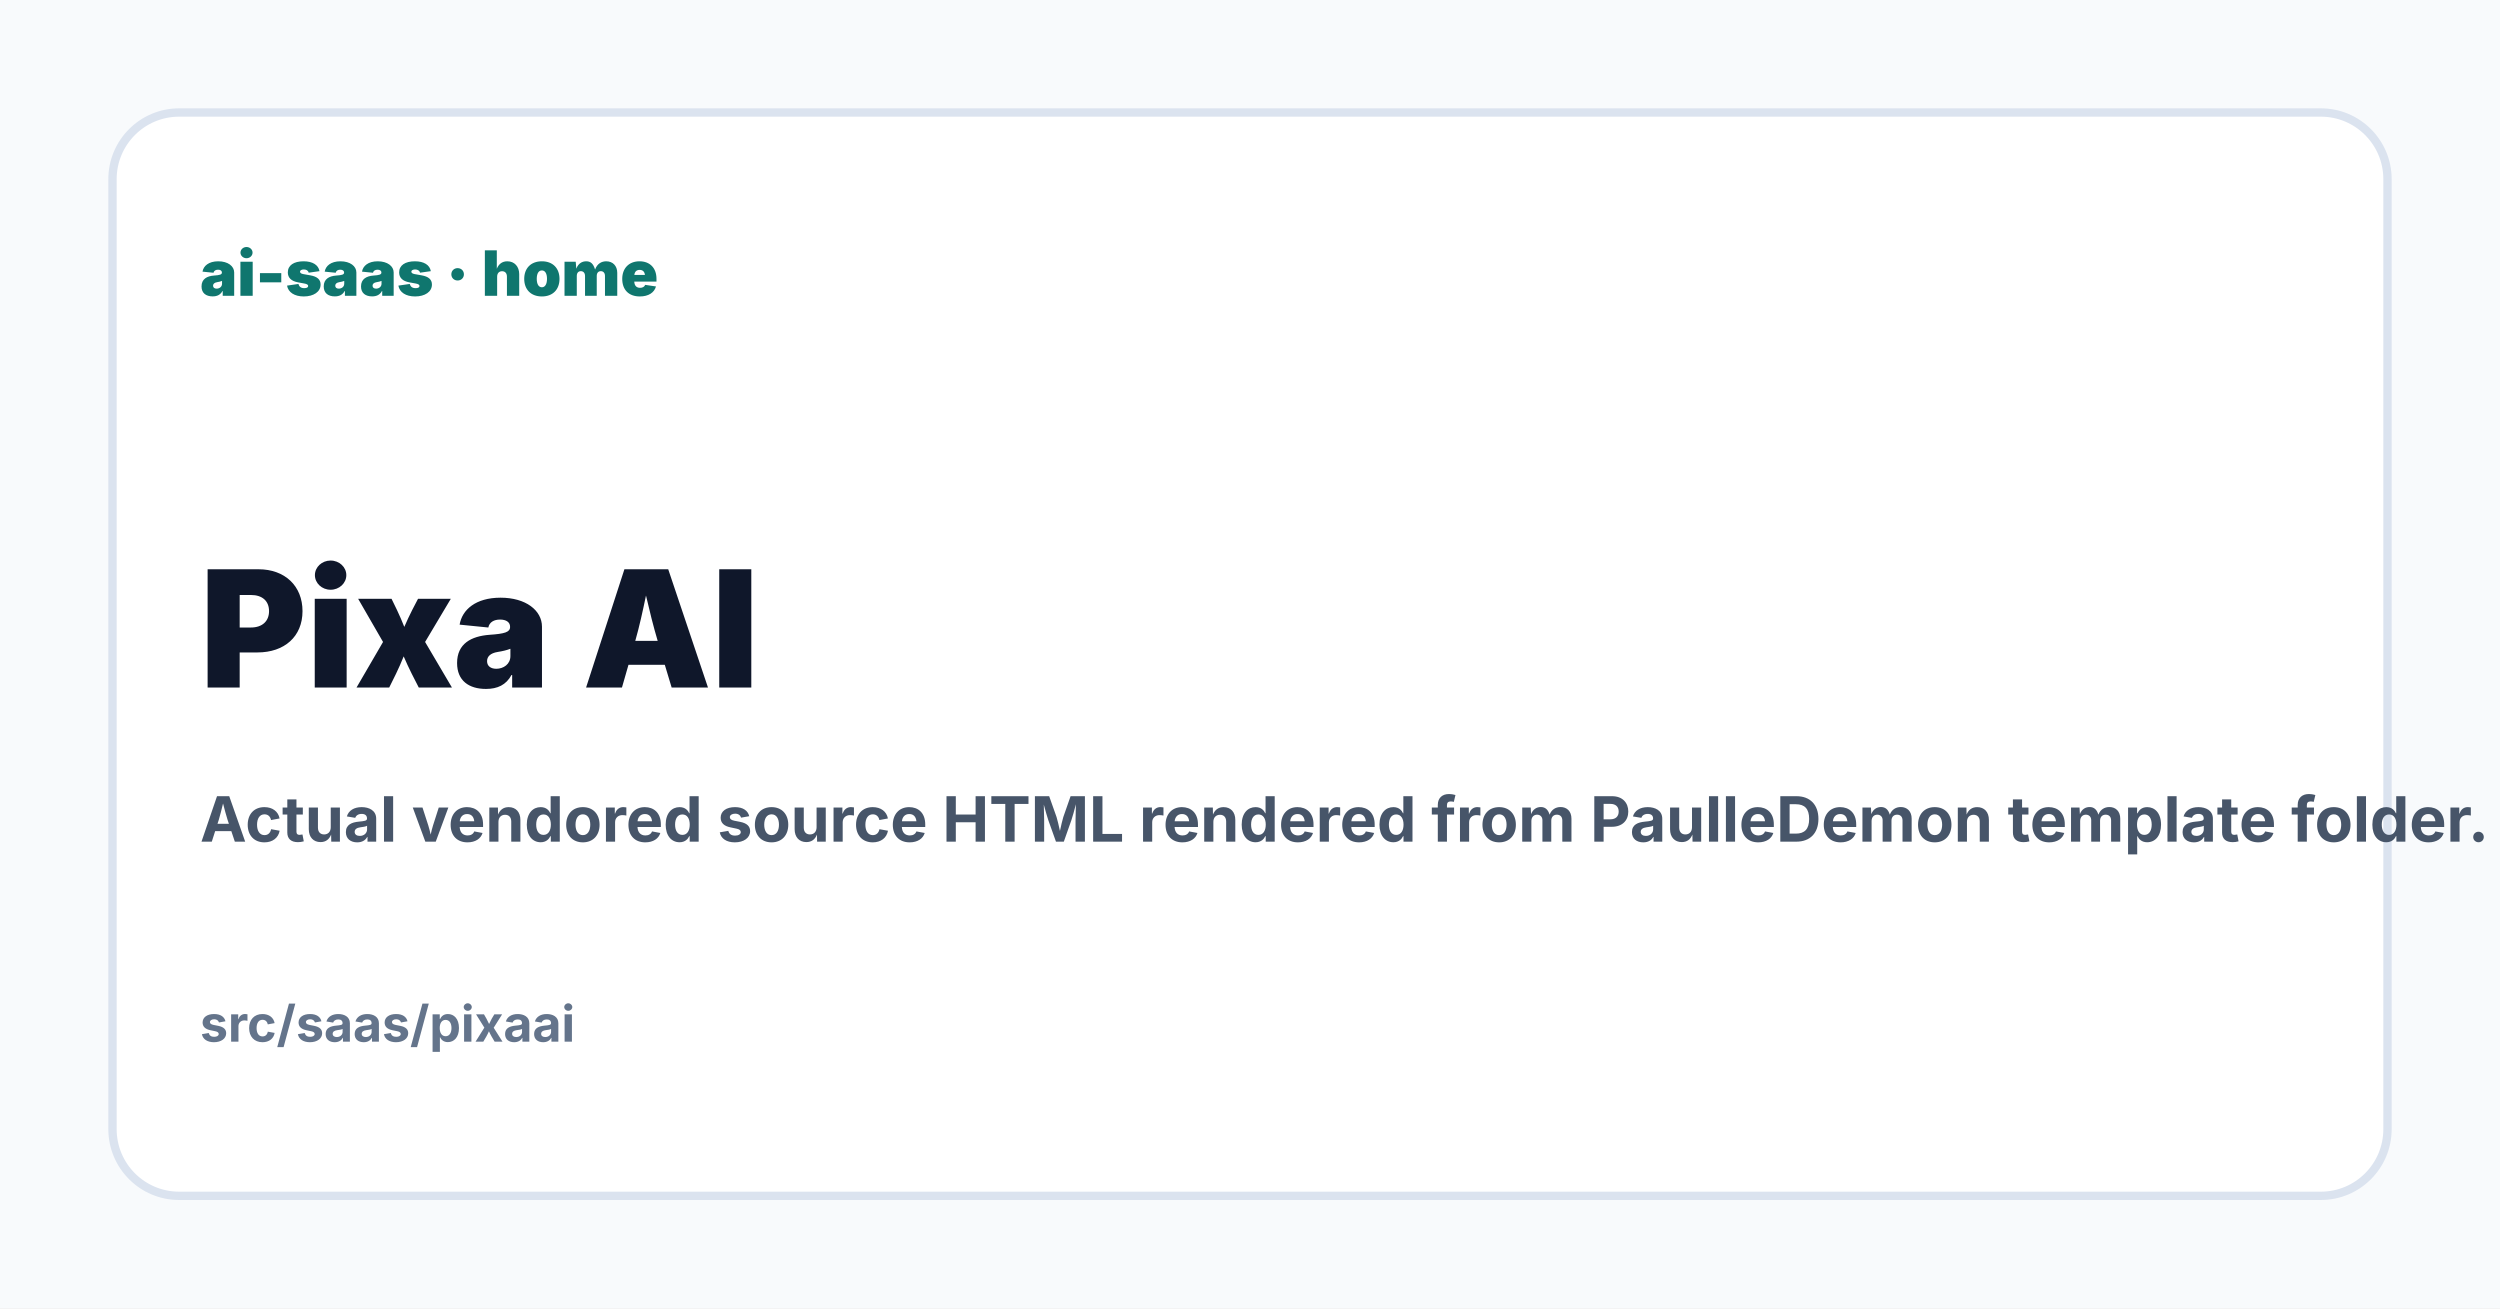
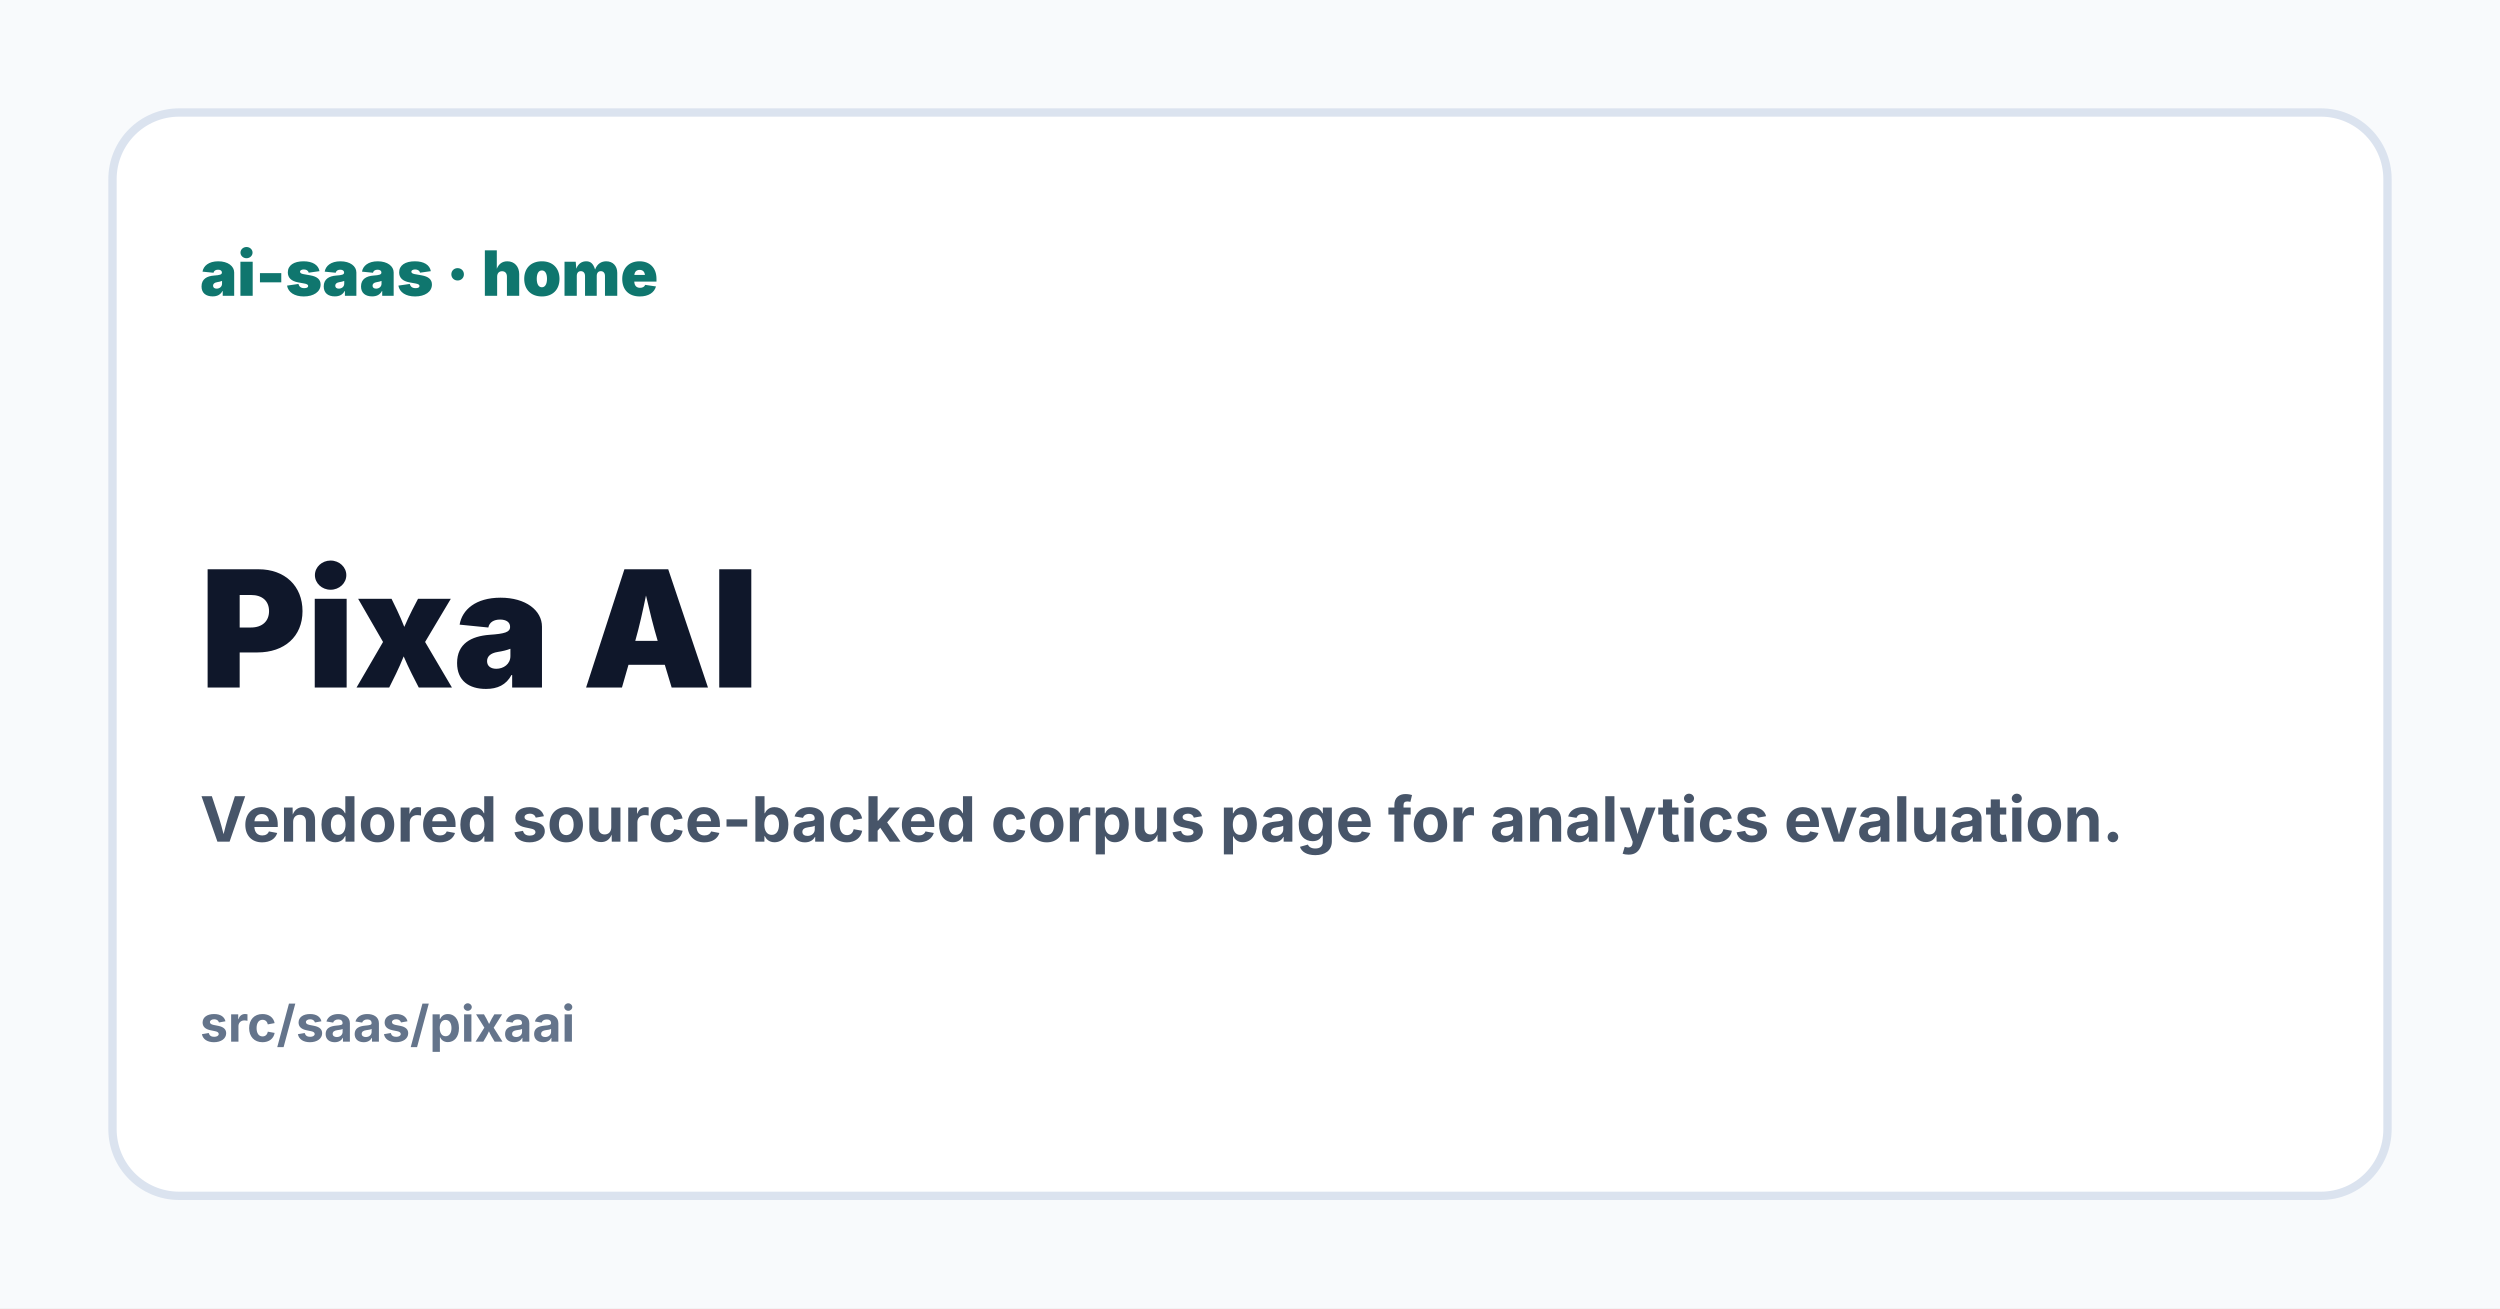
<svg xmlns="http://www.w3.org/2000/svg" width="1200" height="628" viewBox="0 0 1200 628" role="img" aria-label="Pixa AI preview">
  <rect width="1200" height="628" fill="#f8fafc" />
  <rect x="54" y="54" width="1092" height="520" rx="32" fill="#ffffff" stroke="#dbe3ef" stroke-width="4" />
  <text x="96" y="142" fill="#0f766e" font-family="Inter, Arial, sans-serif" font-size="30" font-weight="850">ai-saas · home</text>
  <text x="96" y="330" fill="#0f172a" font-family="Inter, Arial, sans-serif" font-size="78" font-weight="900">Pixa AI</text>
-   <text x="96" y="404" fill="#475569" font-family="Inter, Arial, sans-serif" font-size="30" font-weight="650">Actual vendored source HTML rendered from PaulleDemon template folder.</text>
+   <text x="96" y="404" fill="#475569" font-family="Inter, Arial, sans-serif" font-size="30" font-weight="650">Vendored source-backed corpus page for analytics evaluation.</text>
  <text x="96" y="500" fill="#64748b" font-family="Inter, Arial, sans-serif" font-size="24" font-weight="650">src/saas/pixaai</text>
</svg>
